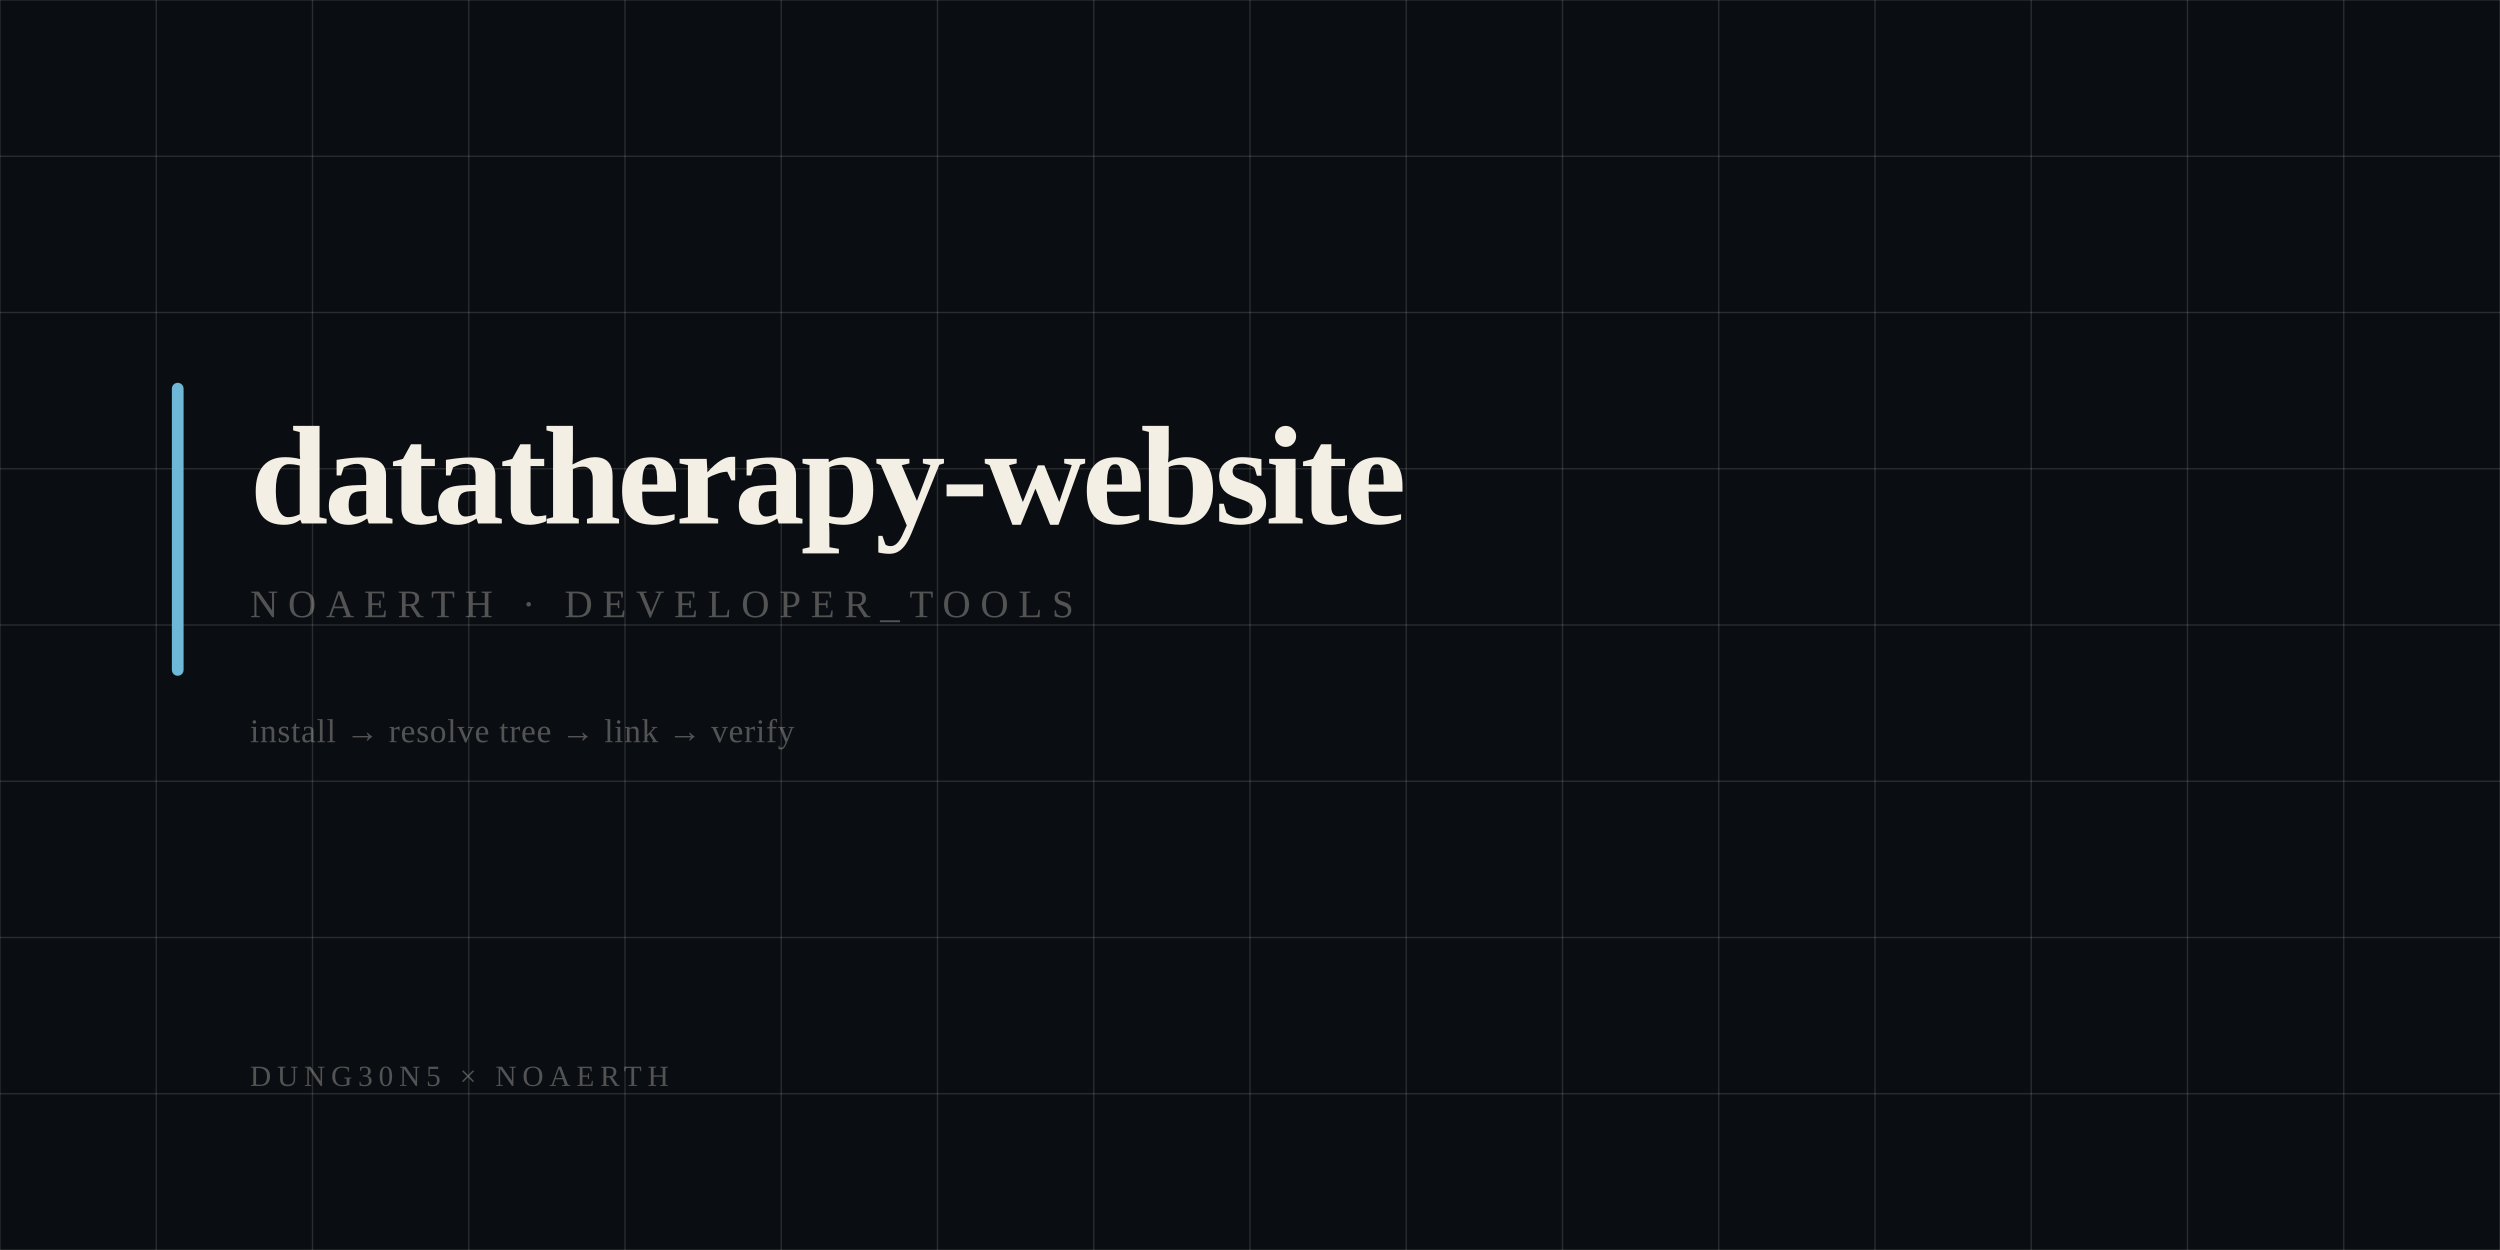
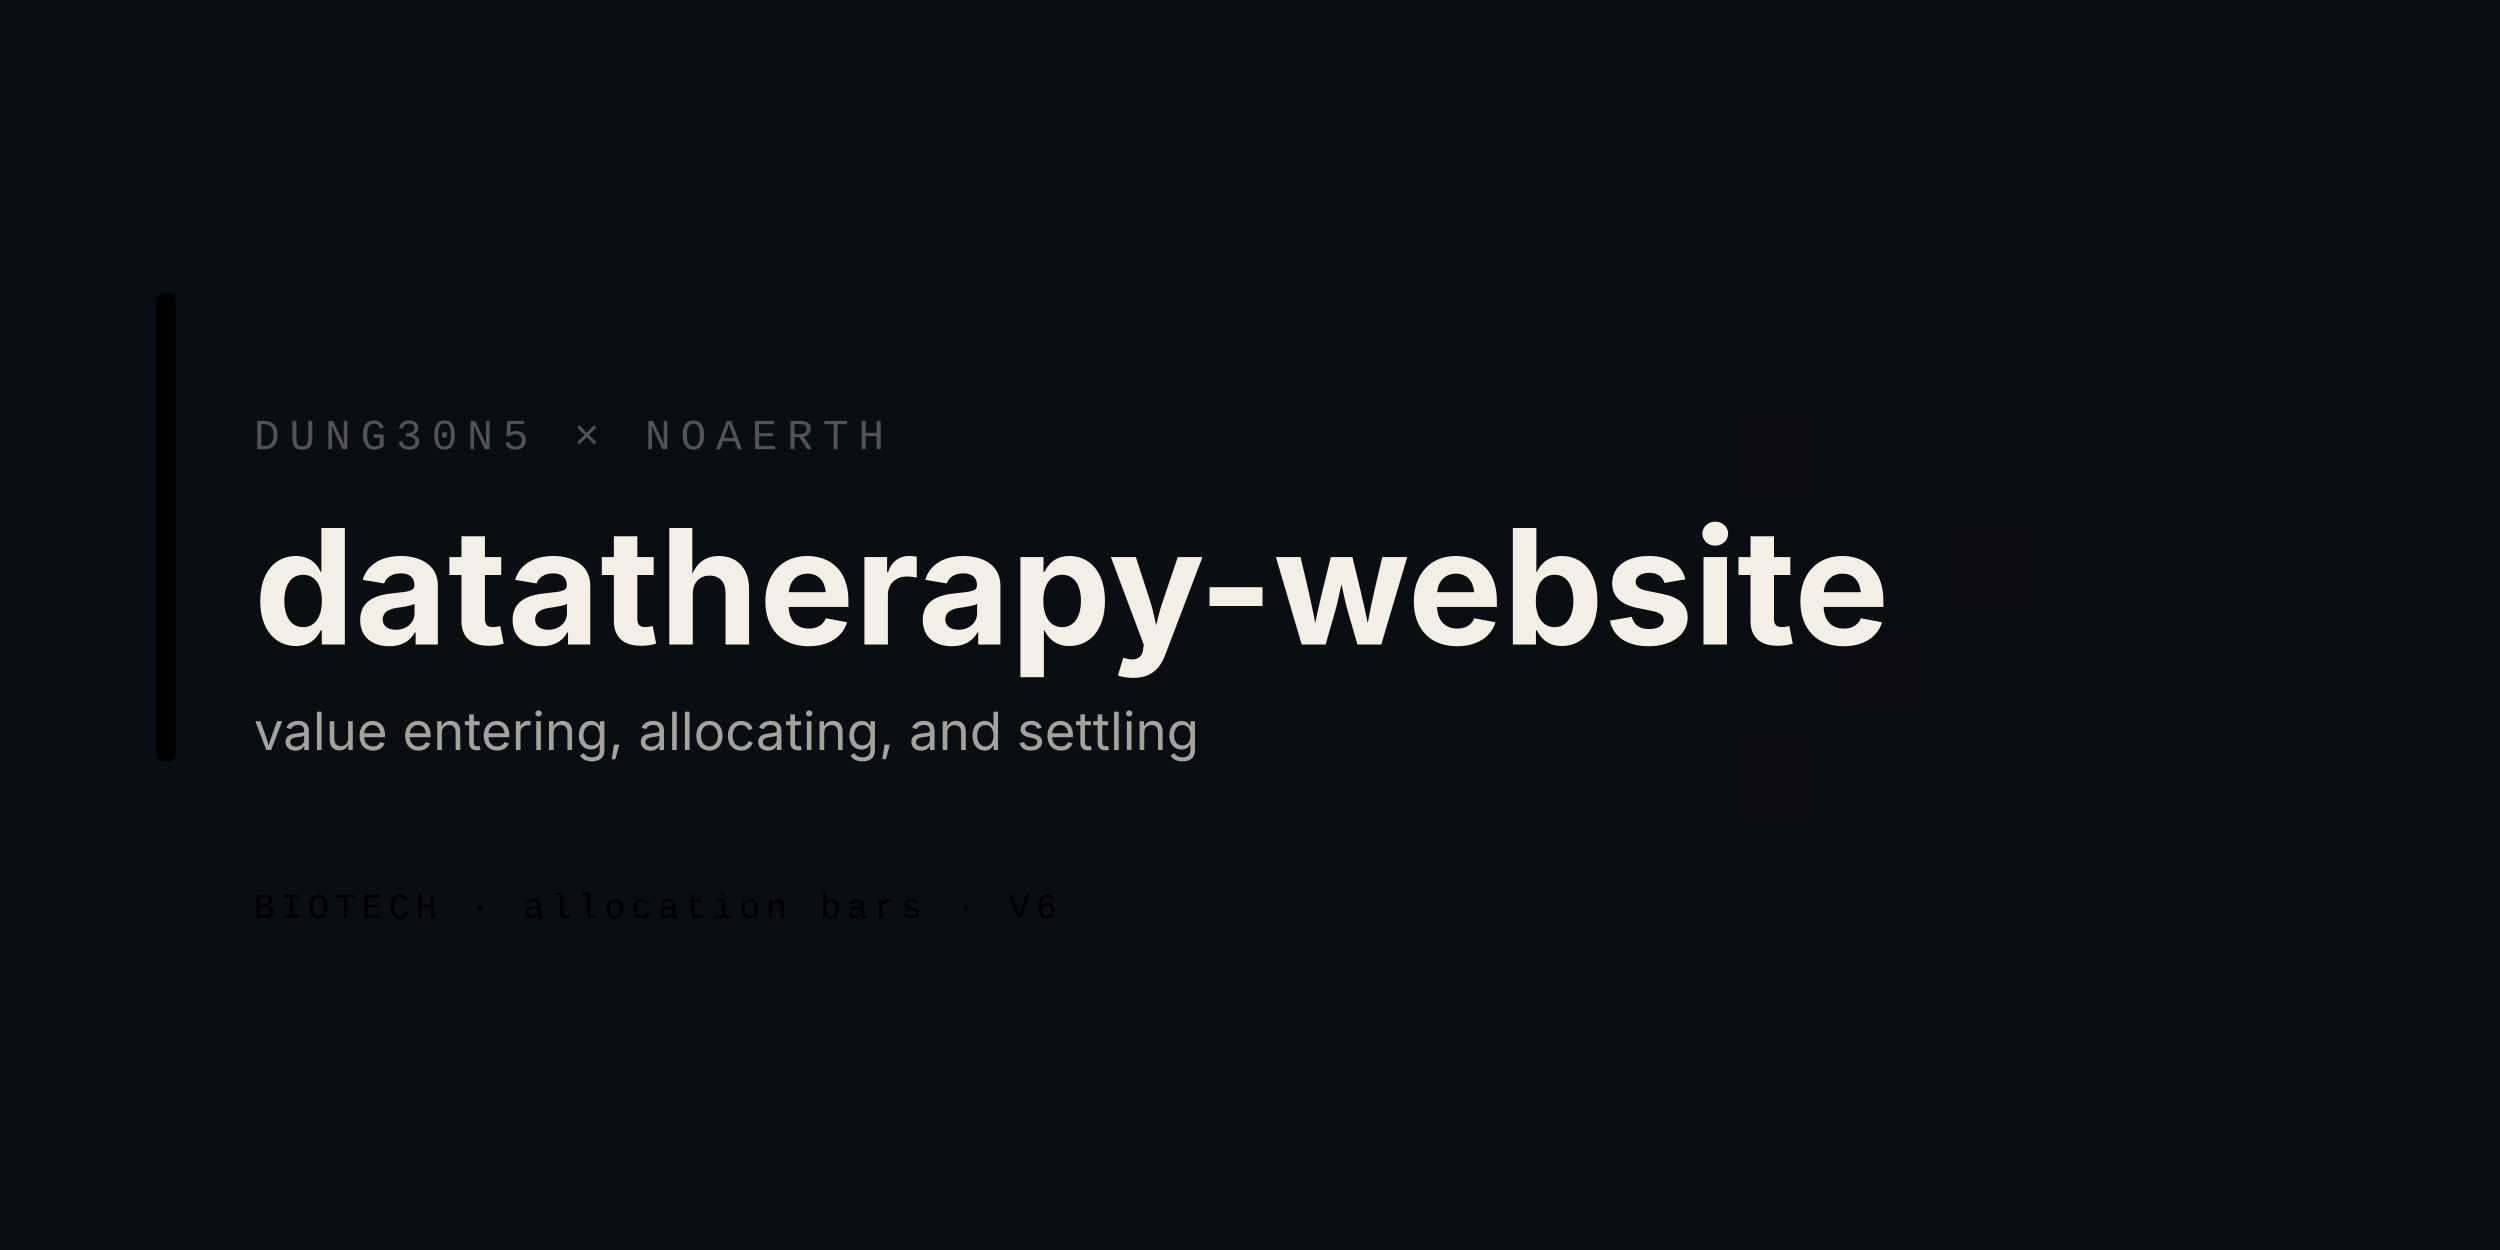
- <svg xmlns="http://www.w3.org/2000/svg" viewBox="0 0 1280 640" width="1280" height="640" role="img" aria-label="datatherapy-website — NOAERTH project card.">
+ <svg xmlns="http://www.w3.org/2000/svg" viewBox="0 0 1280 640" width="1280" height="640" role="img" aria-label="datatherapy-website project card">
  <rect width="1280" height="640" fill="#0a0d12" />
-   <line x1="0" y1="0" x2="0" y2="640" stroke="#f4efe424" stroke-width="0.7" />
-   <line x1="80" y1="0" x2="80" y2="640" stroke="#f4efe424" stroke-width="0.7" />
-   <line x1="160" y1="0" x2="160" y2="640" stroke="#f4efe424" stroke-width="0.7" />
-   <line x1="240" y1="0" x2="240" y2="640" stroke="#f4efe424" stroke-width="0.7" />
-   <line x1="320" y1="0" x2="320" y2="640" stroke="#f4efe424" stroke-width="0.7" />
-   <line x1="400" y1="0" x2="400" y2="640" stroke="#f4efe424" stroke-width="0.7" />
-   <line x1="480" y1="0" x2="480" y2="640" stroke="#f4efe424" stroke-width="0.7" />
-   <line x1="560" y1="0" x2="560" y2="640" stroke="#f4efe424" stroke-width="0.7" />
-   <line x1="640" y1="0" x2="640" y2="640" stroke="#f4efe424" stroke-width="0.7" />
-   <line x1="720" y1="0" x2="720" y2="640" stroke="#f4efe424" stroke-width="0.7" />
-   <line x1="800" y1="0" x2="800" y2="640" stroke="#f4efe424" stroke-width="0.7" />
-   <line x1="880" y1="0" x2="880" y2="640" stroke="#f4efe424" stroke-width="0.7" />
-   <line x1="960" y1="0" x2="960" y2="640" stroke="#f4efe424" stroke-width="0.7" />
-   <line x1="1040" y1="0" x2="1040" y2="640" stroke="#f4efe424" stroke-width="0.7" />
-   <line x1="1120" y1="0" x2="1120" y2="640" stroke="#f4efe424" stroke-width="0.7" />
-   <line x1="1200" y1="0" x2="1200" y2="640" stroke="#f4efe424" stroke-width="0.7" />
-   <line x1="1280" y1="0" x2="1280" y2="640" stroke="#f4efe424" stroke-width="0.7" />
-   <line x1="0" y1="0" x2="1280" y2="0" stroke="#f4efe424" stroke-width="0.7" />
-   <line x1="0" y1="80" x2="1280" y2="80" stroke="#f4efe424" stroke-width="0.7" />
-   <line x1="0" y1="160" x2="1280" y2="160" stroke="#f4efe424" stroke-width="0.7" />
-   <line x1="0" y1="240" x2="1280" y2="240" stroke="#f4efe424" stroke-width="0.7" />
-   <line x1="0" y1="320" x2="1280" y2="320" stroke="#f4efe424" stroke-width="0.7" />
-   <line x1="0" y1="400" x2="1280" y2="400" stroke="#f4efe424" stroke-width="0.7" />
-   <line x1="0" y1="480" x2="1280" y2="480" stroke="#f4efe424" stroke-width="0.7" />
-   <line x1="0" y1="560" x2="1280" y2="560" stroke="#f4efe424" stroke-width="0.7" />
-   <line x1="0" y1="640" x2="1280" y2="640" stroke="#f4efe424" stroke-width="0.7" />
-   <rect x="88" y="196" width="6" height="150" rx="3" fill="#6fb7d6" />
-   <text x="128" y="268" fill="#f4efe4" font-size="72" font-weight="680" letter-spacing="-2">datatherapy-website</text>
-   <text x="128" y="316" fill="#f4efe44f" font-size="20" letter-spacing="5">NOAERTH · DEVELOPER_TOOLS</text>
-   <text x="128" y="380" fill="#f4efe44f" font-size="17" letter-spacing="0.4">install → resolve tree → link → verify</text>
-   <text x="128" y="556" fill="#f4efe44f" font-size="15" letter-spacing="3">DUNG30N5 × NOAERTH</text>
+   <rect x="886" y="212" width="45" height="45" rx="6" fill="amber" fill-opacity="0.05" stroke="amber" stroke-width="1.1" stroke-opacity="0.42" />
+   <rect x="941" y="212" width="45" height="45" rx="6" fill="amber" fill-opacity="0.08" stroke="amber" stroke-width="1.1" stroke-opacity="0.42" />
+   <rect x="996" y="212" width="45" height="45" rx="6" fill="amber" fill-opacity="0.11" stroke="amber" stroke-width="1.1" stroke-opacity="0.42" />
+   <rect x="886" y="267" width="45" height="45" rx="6" fill="amber" fill-opacity="0.08" stroke="amber" stroke-width="1.1" stroke-opacity="0.42" />
+   <rect x="941" y="267" width="45" height="45" rx="6" fill="amber" fill-opacity="0.11" stroke="amber" stroke-width="1.1" stroke-opacity="0.42" />
+   <rect x="996" y="267" width="45" height="45" rx="6" fill="amber" fill-opacity="0.05" stroke="amber" stroke-width="1.1" stroke-opacity="0.42" />
+   <rect x="886" y="322" width="45" height="45" rx="6" fill="amber" fill-opacity="0.11" stroke="amber" stroke-width="1.1" stroke-opacity="0.42" />
+   <rect x="941" y="322" width="45" height="45" rx="6" fill="amber" fill-opacity="0.05" stroke="amber" stroke-width="1.1" stroke-opacity="0.42" />
+   <rect x="996" y="322" width="45" height="45" rx="6" fill="amber" fill-opacity="0.08" stroke="amber" stroke-width="1.1" stroke-opacity="0.42" />
+   <rect x="886" y="377" width="45" height="45" rx="6" fill="amber" fill-opacity="0.05" stroke="amber" stroke-width="1.1" stroke-opacity="0.42" />
+   <rect x="941" y="377" width="45" height="45" rx="6" fill="amber" fill-opacity="0.08" stroke="amber" stroke-width="1.1" stroke-opacity="0.42" />
+   <rect x="996" y="377" width="45" height="45" rx="6" fill="amber" fill-opacity="0.11" stroke="amber" stroke-width="1.1" stroke-opacity="0.42" />
+   <rect x="80" y="150" width="10" height="240" rx="4" fill="amber" opacity="0.9" />
+   <text x="130" y="230" font-family="ui-monospace, SFMono-Regular, Menlo, Monaco, Consolas, 'Liberation Mono', monospace" font-size="22" letter-spacing="5" fill="#f4efe44f">DUNG30N5 × NOAERTH</text>
+   <text x="130" y="330" font-family="-apple-system, BlinkMacSystemFont, 'Segoe UI', Inter, Helvetica, Arial, sans-serif" font-size="82" font-weight="700" fill="#f4efe4">datatherapy-website</text>
+   <text x="130" y="384" font-family="-apple-system, BlinkMacSystemFont, 'Segoe UI', Inter, Helvetica, Arial, sans-serif" font-size="27" fill="#f4efe4a8">value entering, allocating, and settling</text>
+   <text x="130" y="470" font-family="ui-monospace, SFMono-Regular, Menlo, Monaco, Consolas, 'Liberation Mono', monospace" font-size="18" fill="amber" letter-spacing="3">BIOTECH · allocation bars · V6</text>
</svg>
